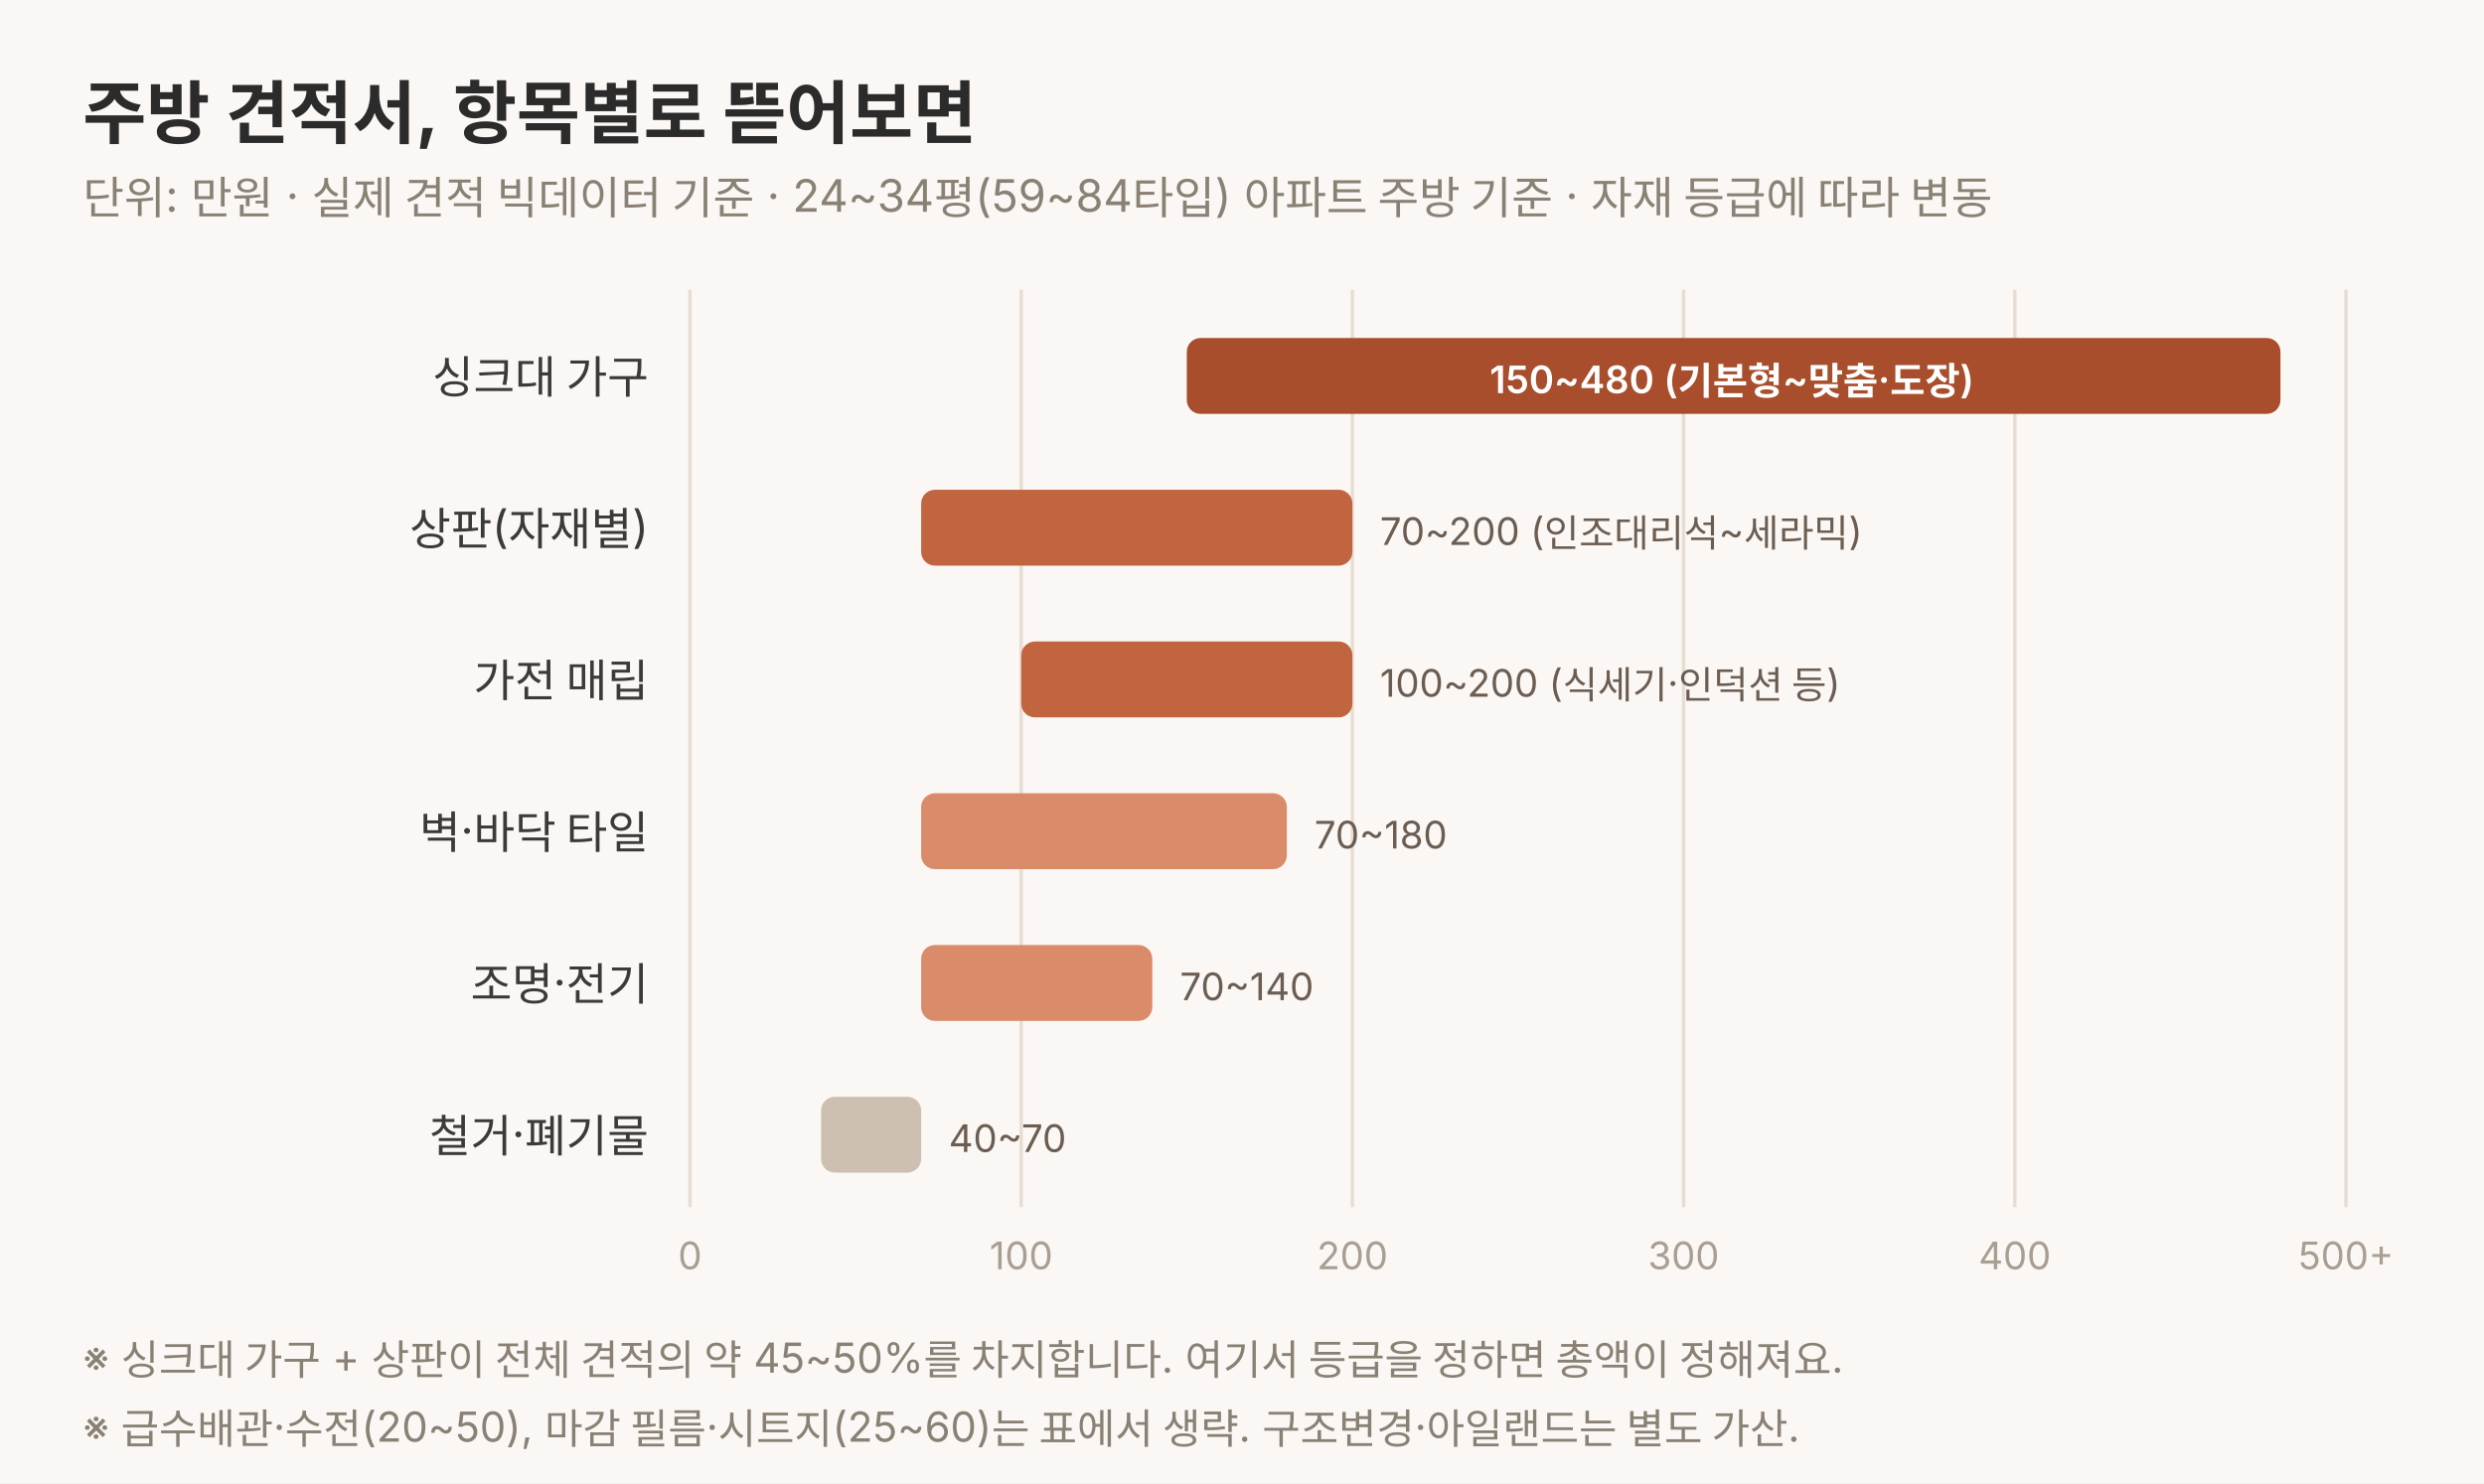
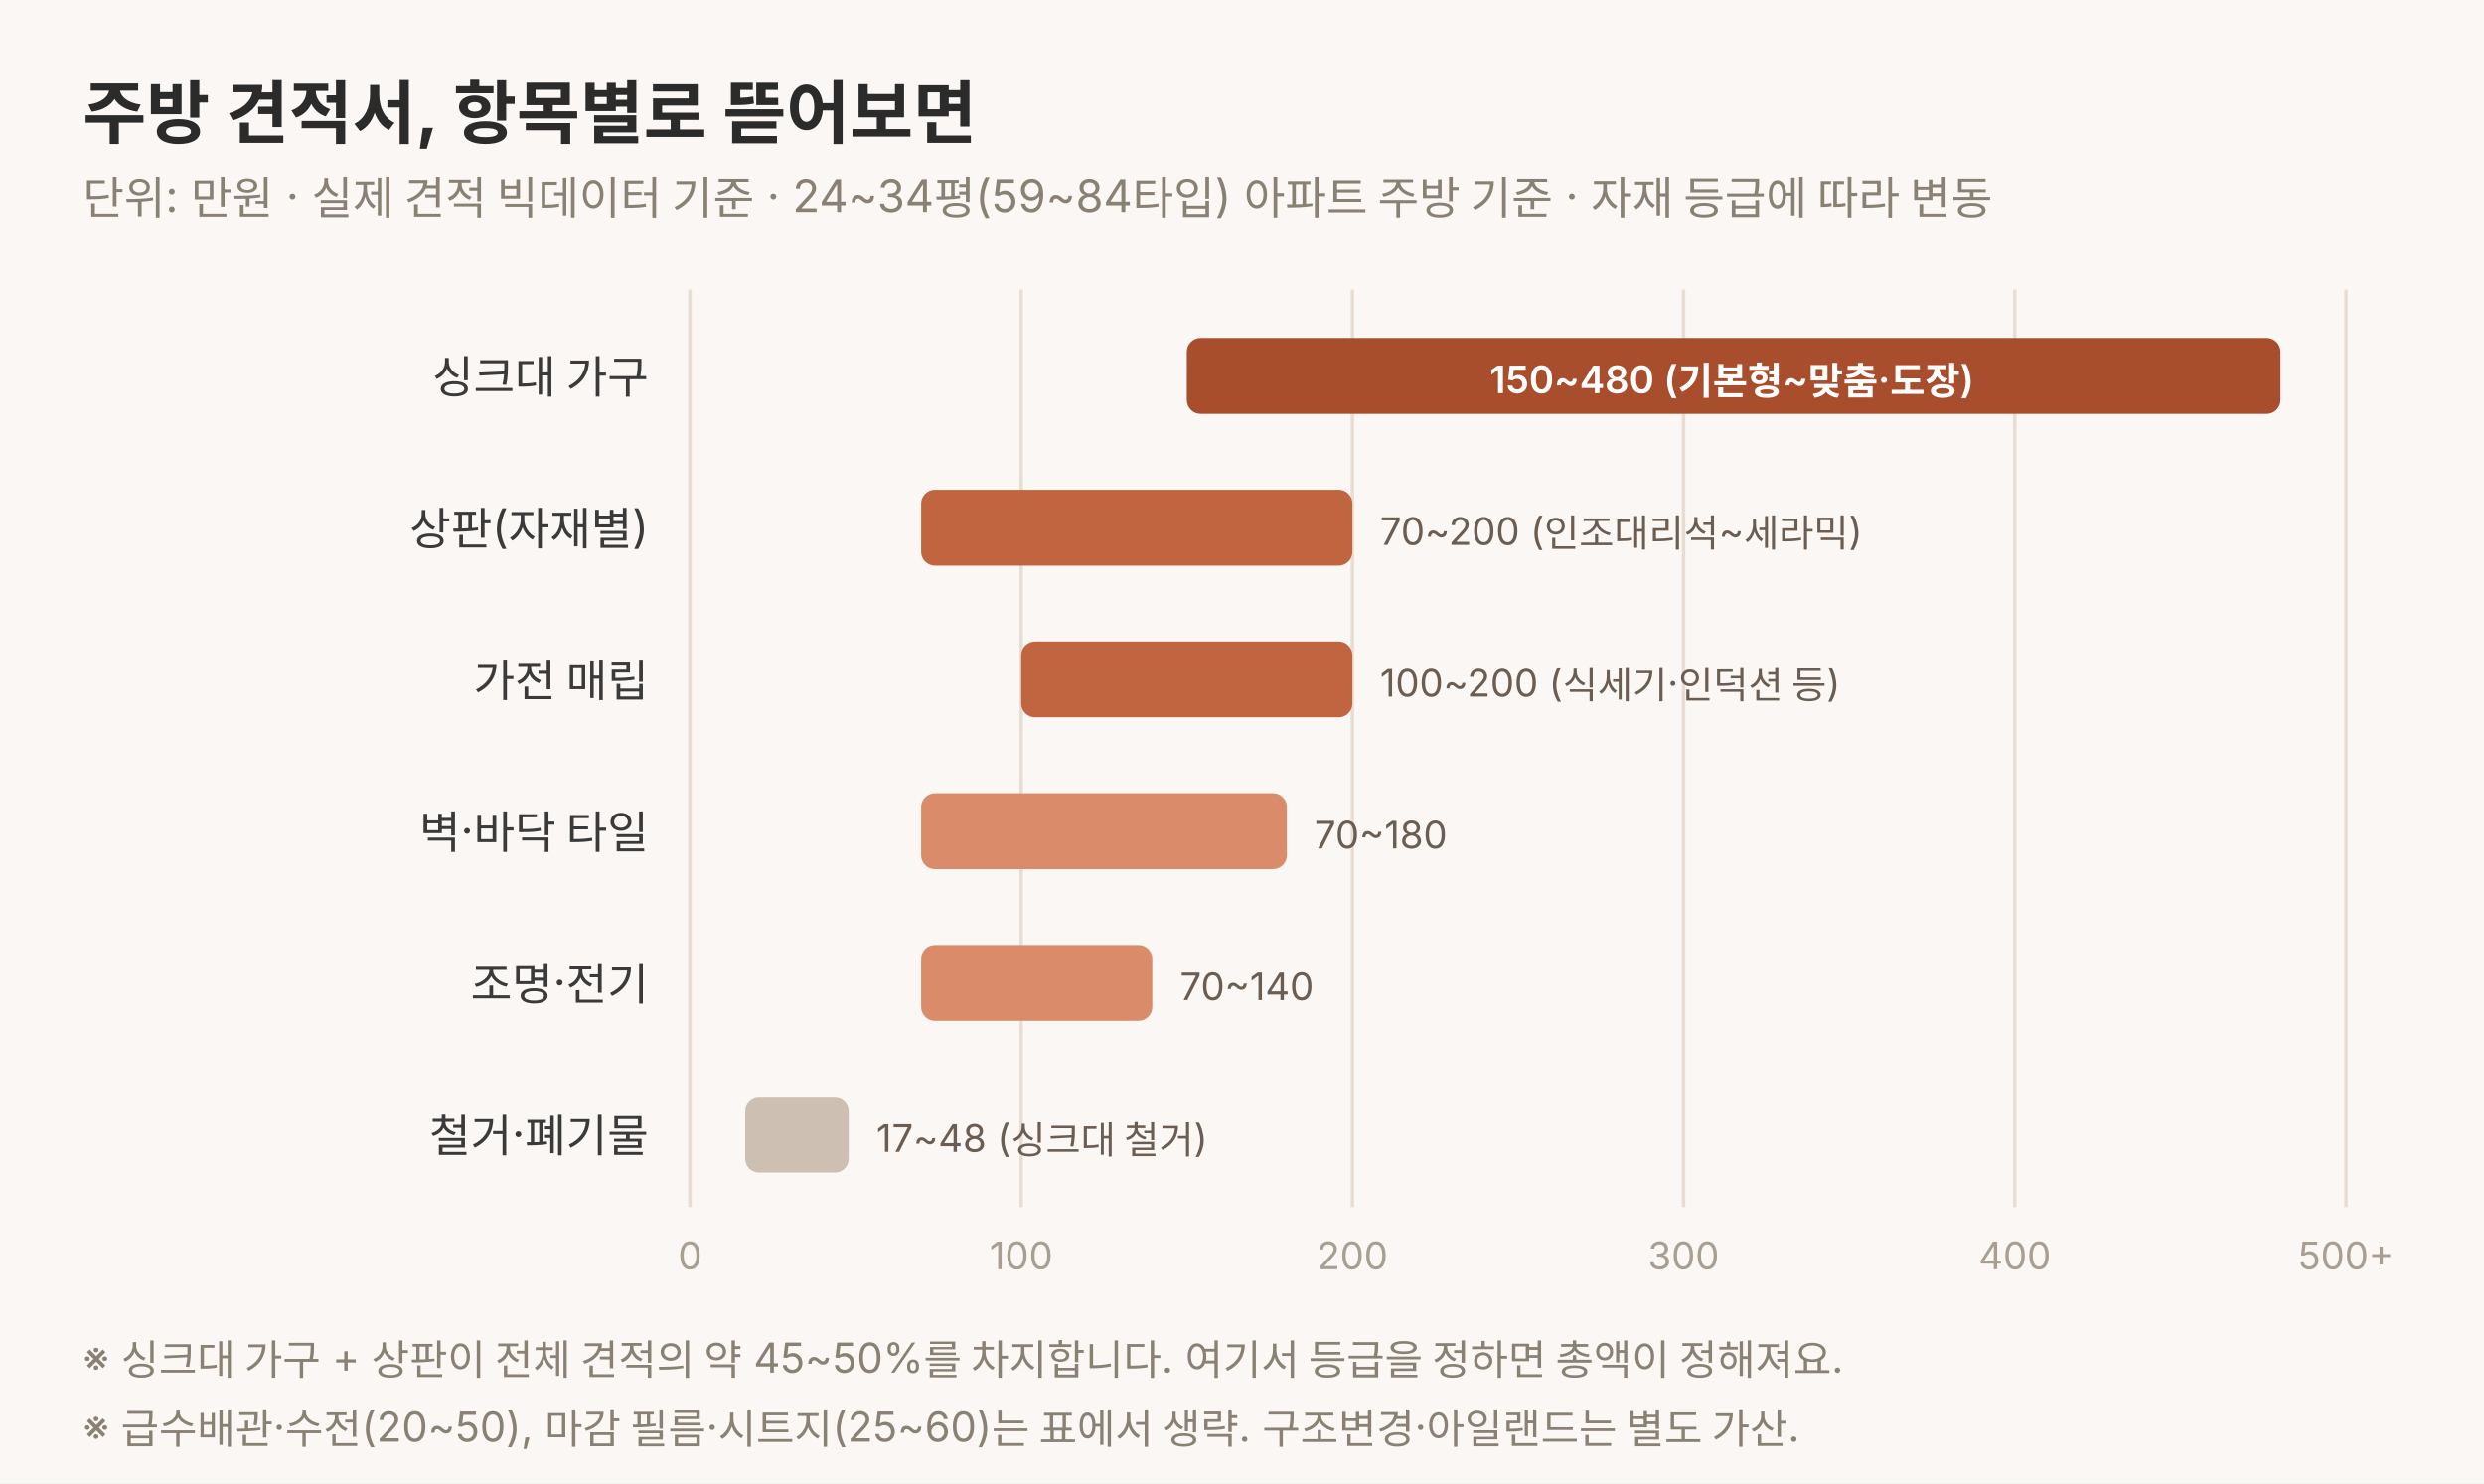
<svg xmlns="http://www.w3.org/2000/svg" viewBox="0 0 720 430" font-family="-apple-system, 'Apple SD Gothic Neo', 'Malgun Gothic', sans-serif" role="img" aria-label="주방 인테리어 견적서 공정별 단가 막대그래프 — 철거부터 가전 매립까지 항목별 비용 범위">
  <rect width="720" height="430" fill="#faf7f4" />
  <text x="24" y="40" font-size="20" font-weight="700" fill="#2b2b2b">주방 견적서, 항목별로 뜯어보면</text>
  <text x="24" y="62" font-size="13" fill="#8a8175">단위: 만원 · 실제 견적 빅데이터 기준 · 24~34평(59~84타입) 아파트 주방 기준 · 자재 등급에 따라 변동</text>
  <g stroke="#e7ddd3" stroke-width="1">
    <line x1="200" y1="84" x2="200" y2="350" />
    <line x1="296" y1="84" x2="296" y2="350" />
    <line x1="392" y1="84" x2="392" y2="350" />
    <line x1="488" y1="84" x2="488" y2="350" />
    <line x1="584" y1="84" x2="584" y2="350" />
    <line x1="680" y1="84" x2="680" y2="350" />
  </g>
  <g font-size="11" fill="#a89e92" text-anchor="middle">
    <text x="200" y="368">0</text>
    <text x="296" y="368">100</text>
    <text x="392" y="368">200</text>
    <text x="488" y="368">300</text>
    <text x="584" y="368">400</text>
    <text x="680" y="368">500+</text>
  </g>
  <g font-size="13" fill="#3a3a3a" text-anchor="end">
    <text x="188" y="114">싱크대 가구</text>
    <text x="188" y="158">상판(자재별)</text>
    <text x="188" y="202">가전 매립</text>
    <text x="188" y="246">벽·바닥 타일</text>
    <text x="188" y="290">조명·전기</text>
    <text x="188" y="334">철거·폐기물</text>
  </g>
  <g>
    <rect x="344" y="98" width="317" height="22" rx="4" fill="#a84e2c" />
    <text x="502" y="114" font-size="11" fill="#ffffff" text-anchor="middle" font-weight="600">150~480 (기본형~맞춤·도장)</text>
    <rect x="267" y="142" width="125" height="22" rx="4" fill="#c0653f" />
    <text x="400" y="158" font-size="11" fill="#6b5d52">70~200 (인조대리석~세라믹)</text>
    <rect x="296" y="186" width="96" height="22" rx="4" fill="#c0653f" />
    <text x="400" y="202" font-size="11" fill="#6b5d52">100~200 (식세기·인덕션 등)</text>
    <rect x="267" y="230" width="106" height="22" rx="4" fill="#d98b6a" />
    <text x="381" y="246" font-size="11" fill="#6b5d52">70~180</text>
    <rect x="267" y="274" width="67" height="22" rx="4" fill="#d98b6a" />
    <text x="342" y="290" font-size="11" fill="#6b5d52">70~140</text>
-     <rect x="238" y="318" width="29" height="22" rx="4" fill="#cdbfb1" />
-     <text x="275" y="334" font-size="11" fill="#6b5d52">40~70</text>
+     <rect x="216" y="318" width="30" height="22" rx="4" fill="#cdbfb1" />
+     <text x="254" y="334" font-size="11" fill="#6b5d52">17~48 (싱크대 철거)</text>
  </g>
  <text x="24" y="398" font-size="12" fill="#8a8175">※ 싱크대 가구 + 상판이 전체 견적의 약 45~50%를 차지합니다. 여기서 등급을 정하면 총액이 정해져요.</text>
  <text x="24" y="418" font-size="12" fill="#8a8175">※ 급수배관·수전(20~50), 마감 필름·시트지(25~60)는 표에서 생략. 구조변경·아일랜드는 별도 가산.</text>
</svg>
